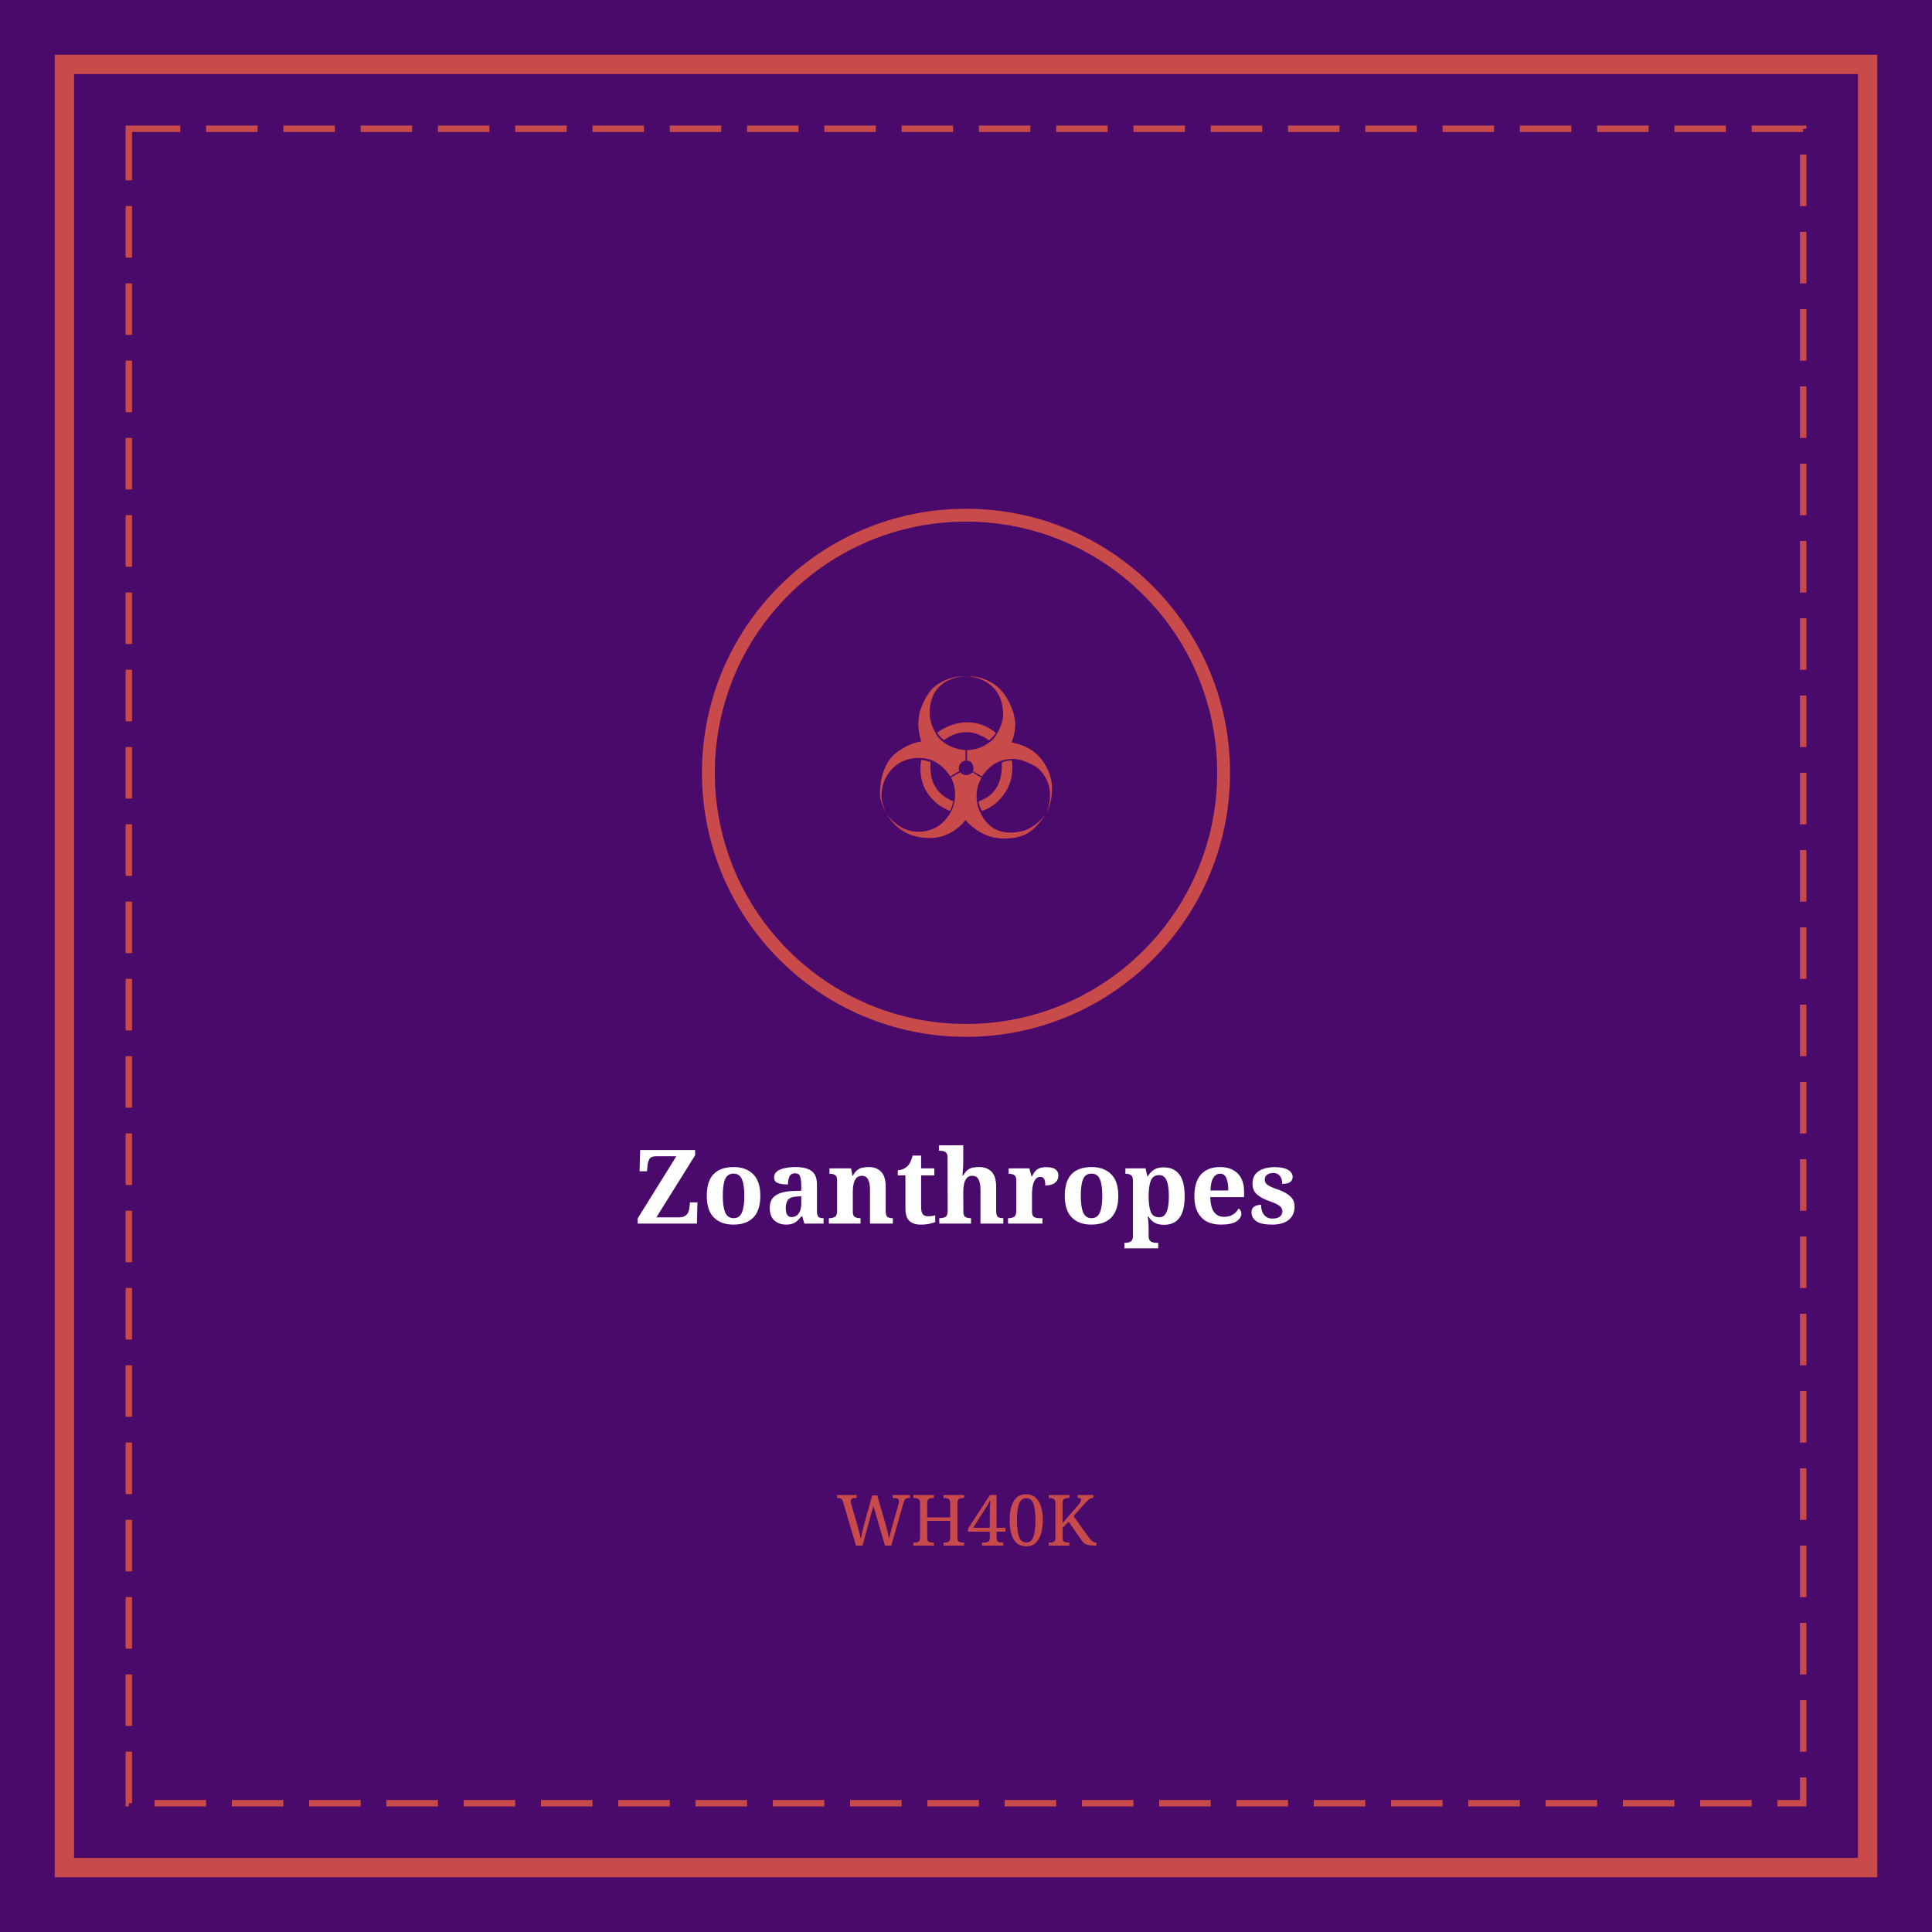
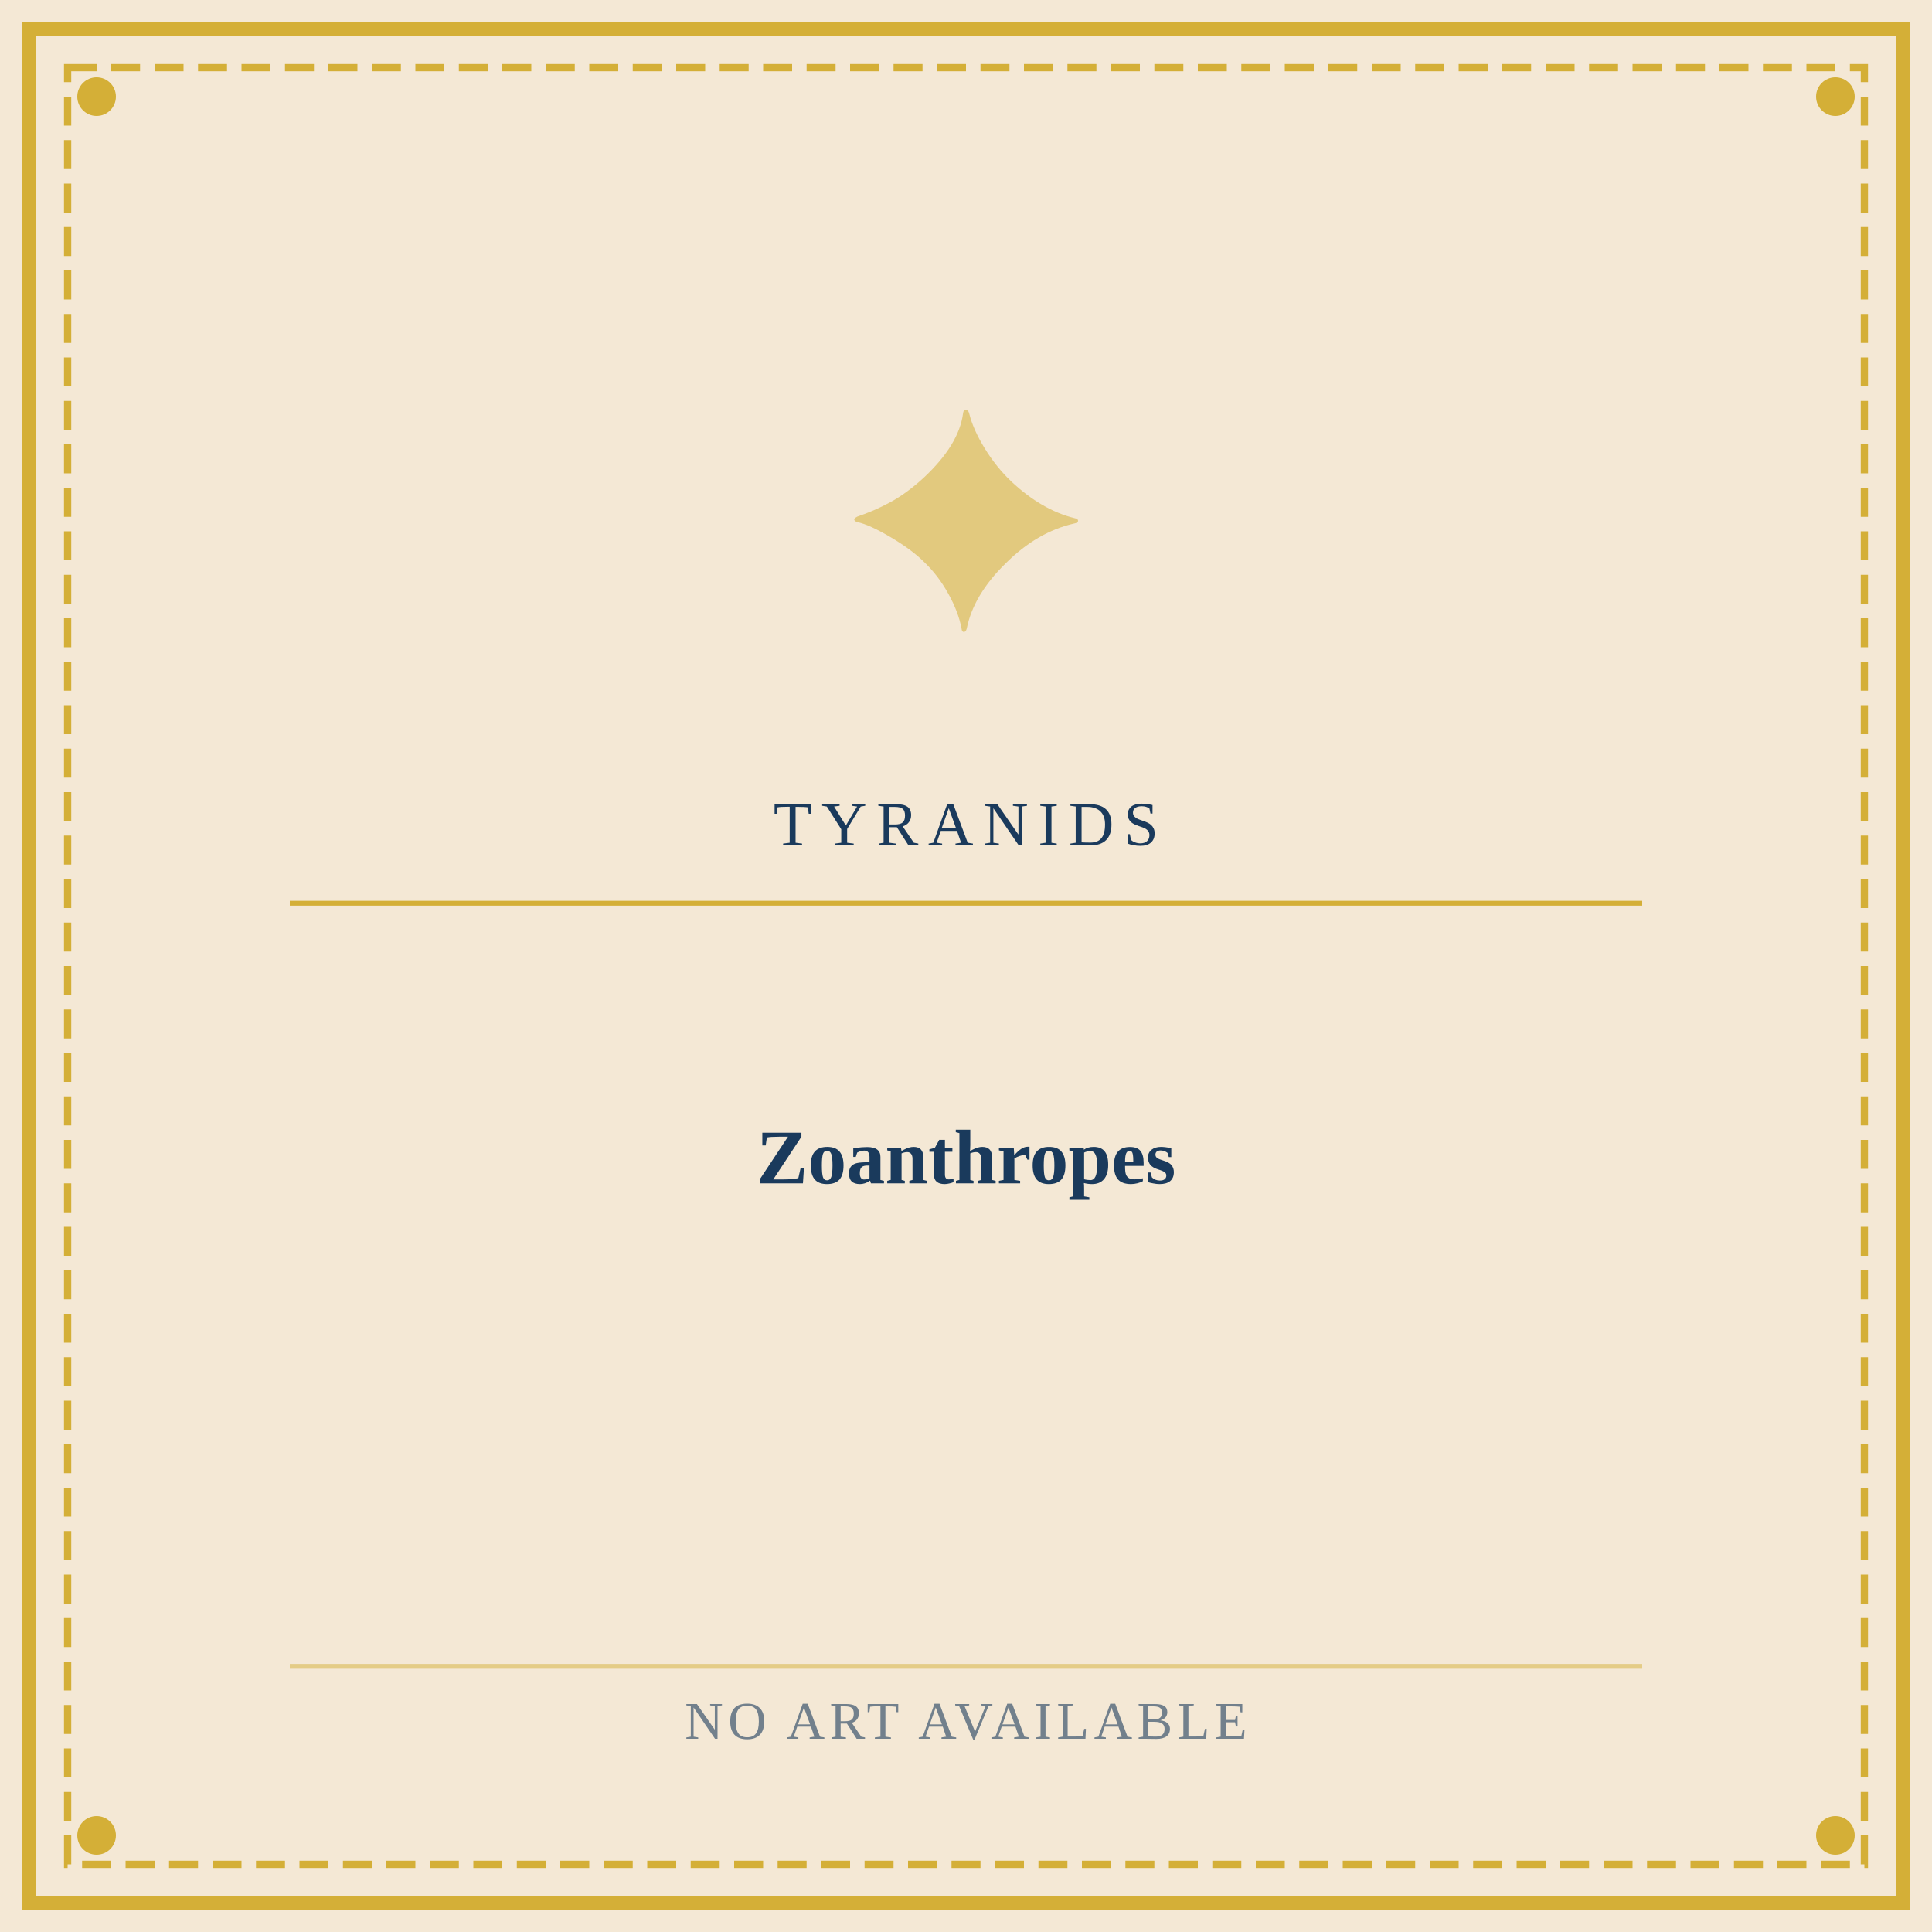
- <svg xmlns="http://www.w3.org/2000/svg" viewBox="0 0 300 300" width="300" height="300">
-   <rect width="300" height="300" fill="#4a0a6b" />
-   <rect x="10" y="10" width="280" height="280" fill="none" stroke="#c84a4a" stroke-width="3" />
-   <rect x="20" y="20" width="260" height="260" fill="none" stroke="#c84a4a" stroke-width="1" stroke-dasharray="8,4" />
-   <circle cx="150" cy="120" r="40" fill="none" stroke="#c84a4a" stroke-width="2" />
-   <text x="150" y="130" font-family="serif" font-size="40" text-anchor="middle" fill="#c84a4a">☣</text>
-   <text x="150" y="190" font-family="serif" font-size="16" font-weight="bold" text-anchor="middle" fill="#ffffff">Zoanthropes</text>
-   <text x="150" y="240" font-family="serif" font-size="11" text-anchor="middle" fill="#c84a4a">WH40K</text>
+ <svg xmlns="http://www.w3.org/2000/svg" width="400" height="400" viewBox="0 0 400 400">
+   <rect width="400" height="400" fill="#f4e8d5" />
+   <rect x="6" y="6" width="388" height="388" fill="none" stroke="#d4af37" stroke-width="3" />
+   <rect x="14" y="14" width="372" height="372" fill="none" stroke="#d4af37" stroke-width="1.5" stroke-dasharray="6,3" />
+   <circle cx="20" cy="20" r="4" fill="#d4af37" />
+   <circle cx="380" cy="20" r="4" fill="#d4af37" />
+   <circle cx="20" cy="380" r="4" fill="#d4af37" />
+   <circle cx="380" cy="380" r="4" fill="#d4af37" />
+   <text x="200" y="130" font-family="serif" font-size="64" fill="#d4af37" text-anchor="middle" opacity="0.55">✦</text>
+   <text x="200" y="175" font-family="Garamond,'Times New Roman',serif" font-size="13" fill="#1a3a5c" text-anchor="middle" letter-spacing="2">TYRANIDS</text>
+   <line x1="60" y1="187" x2="340" y2="187" stroke="#d4af37" stroke-width="1" />
+   <text x="200" y="245" font-family="Garamond,'Times New Roman',serif" font-size="16" fill="#1a3a5c" text-anchor="middle" font-weight="bold">Zoanthropes</text>
+   <text x="200" y="360" font-family="Garamond,'Times New Roman',serif" font-size="11" fill="#1a3a5c" text-anchor="middle" opacity="0.6" letter-spacing="1">NO ART AVAILABLE</text>
+   <line x1="60" y1="345" x2="340" y2="345" stroke="#d4af37" stroke-width="1" opacity="0.5" />
</svg>
